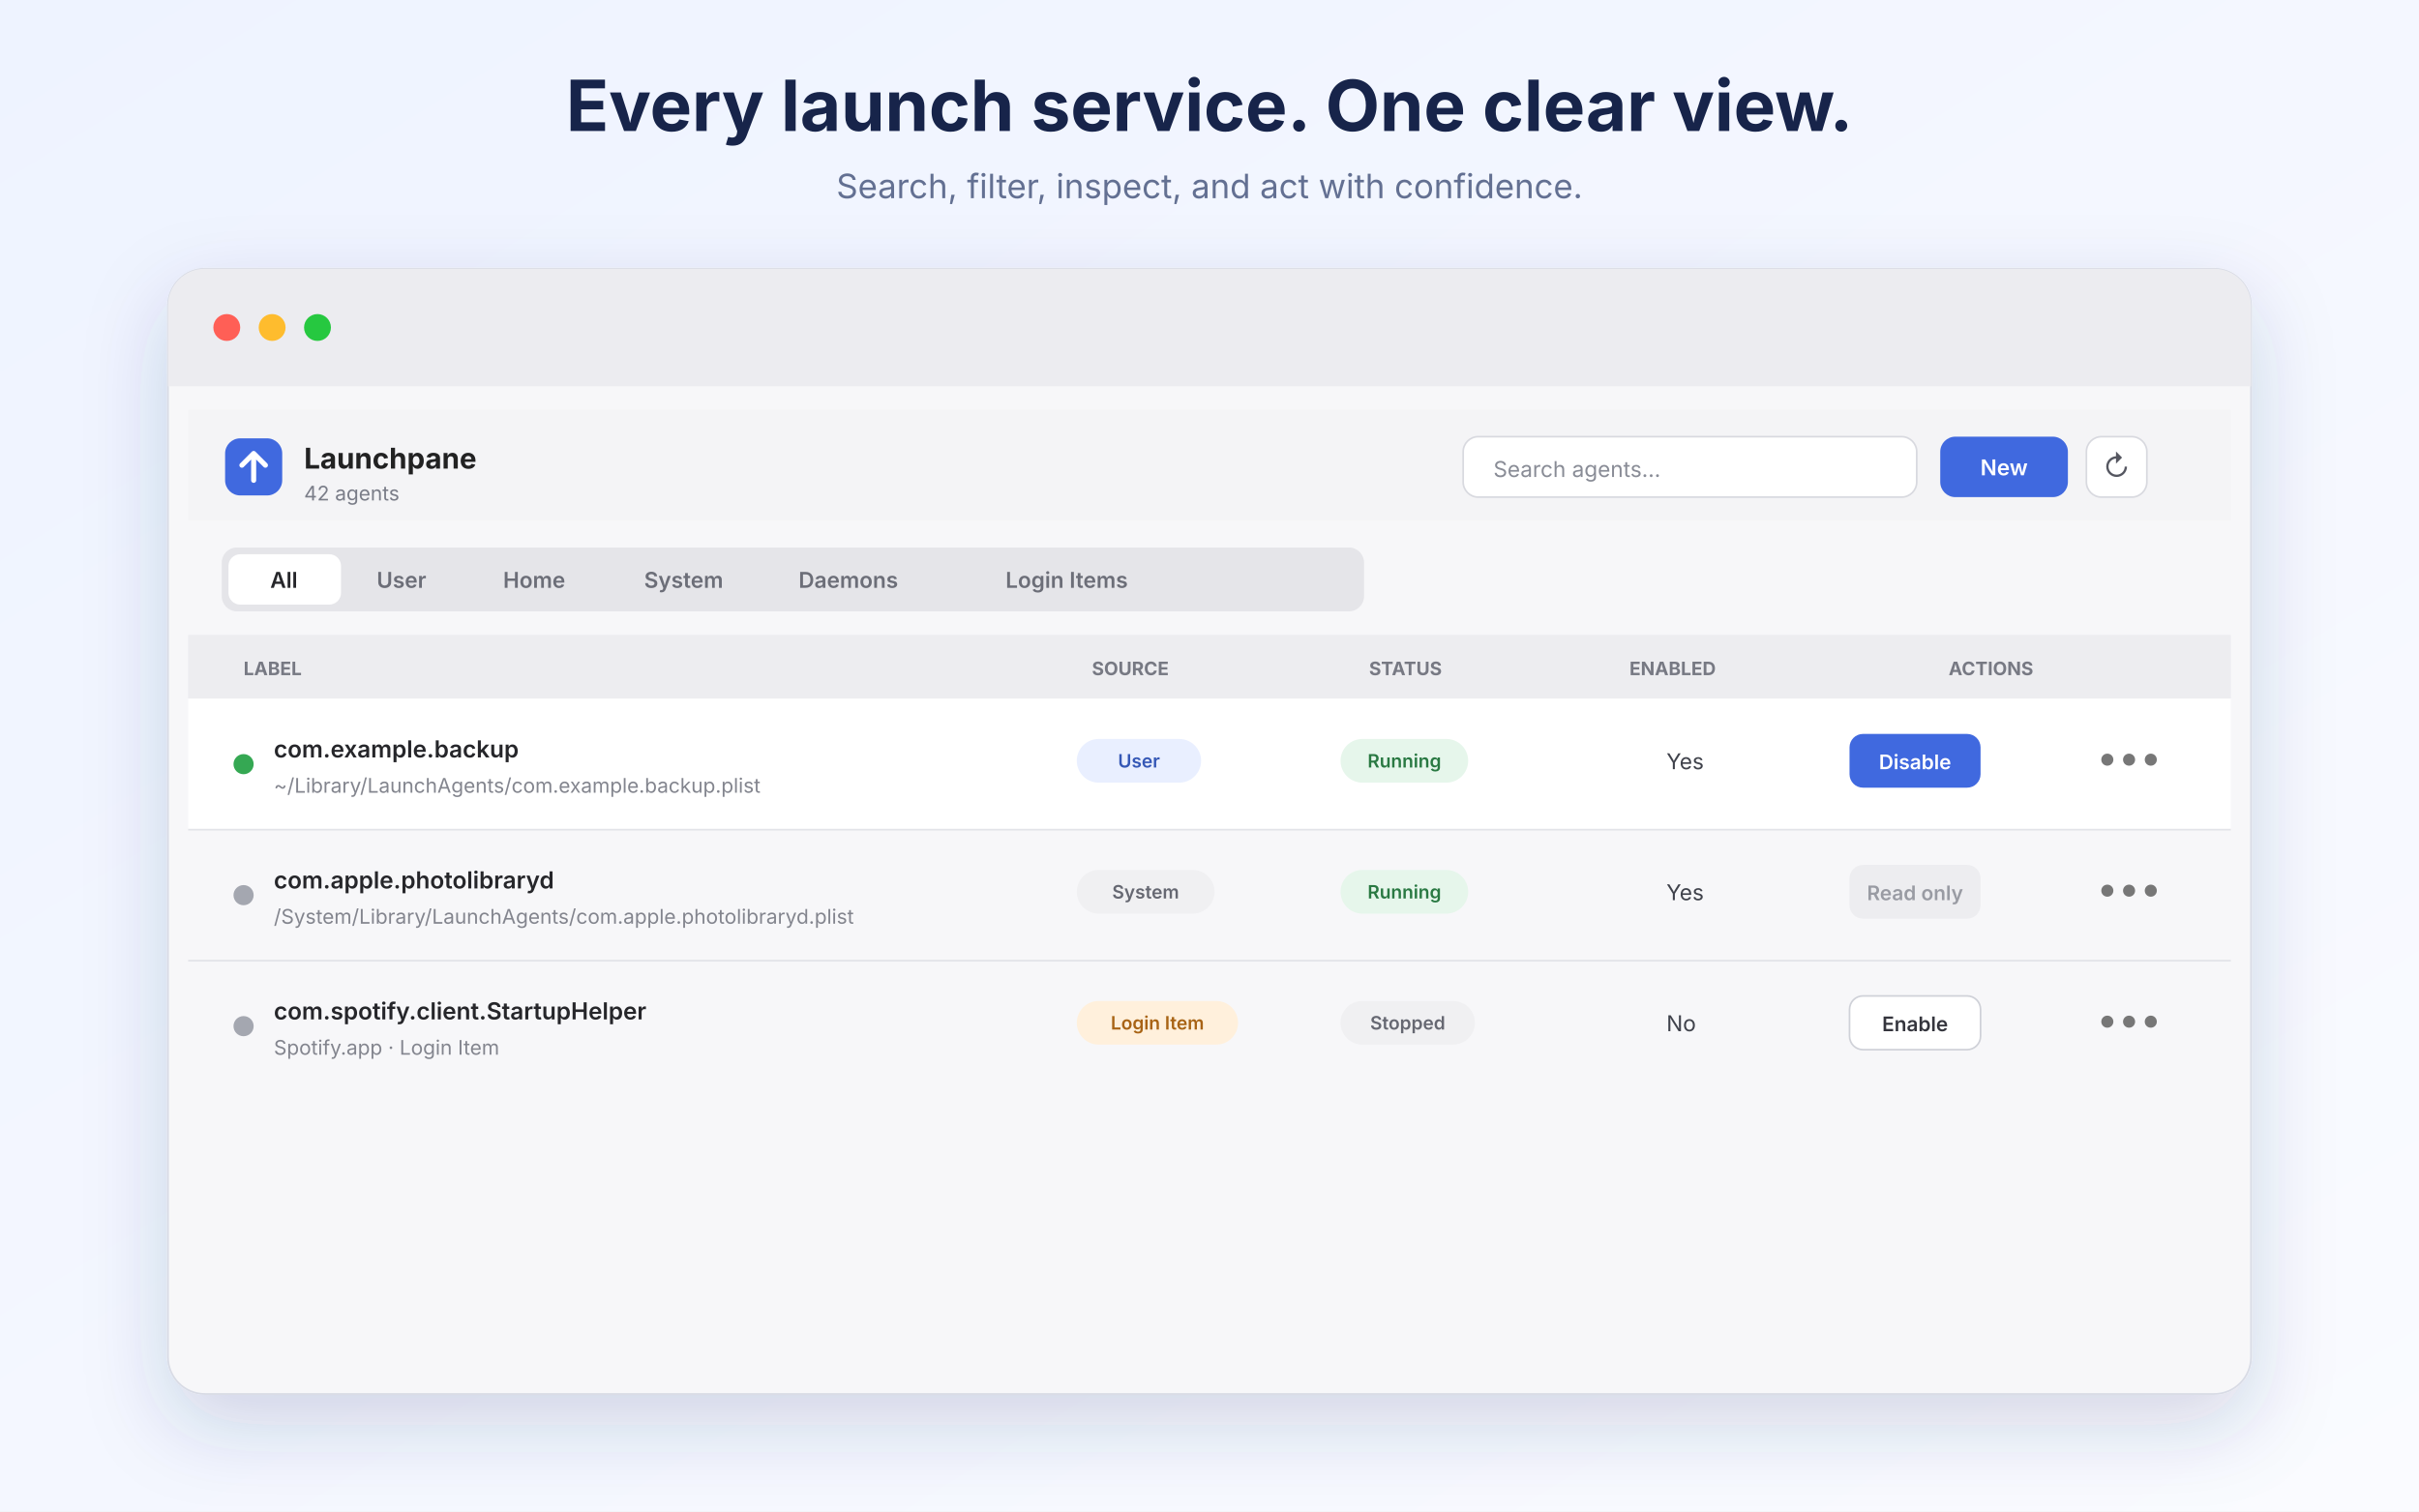
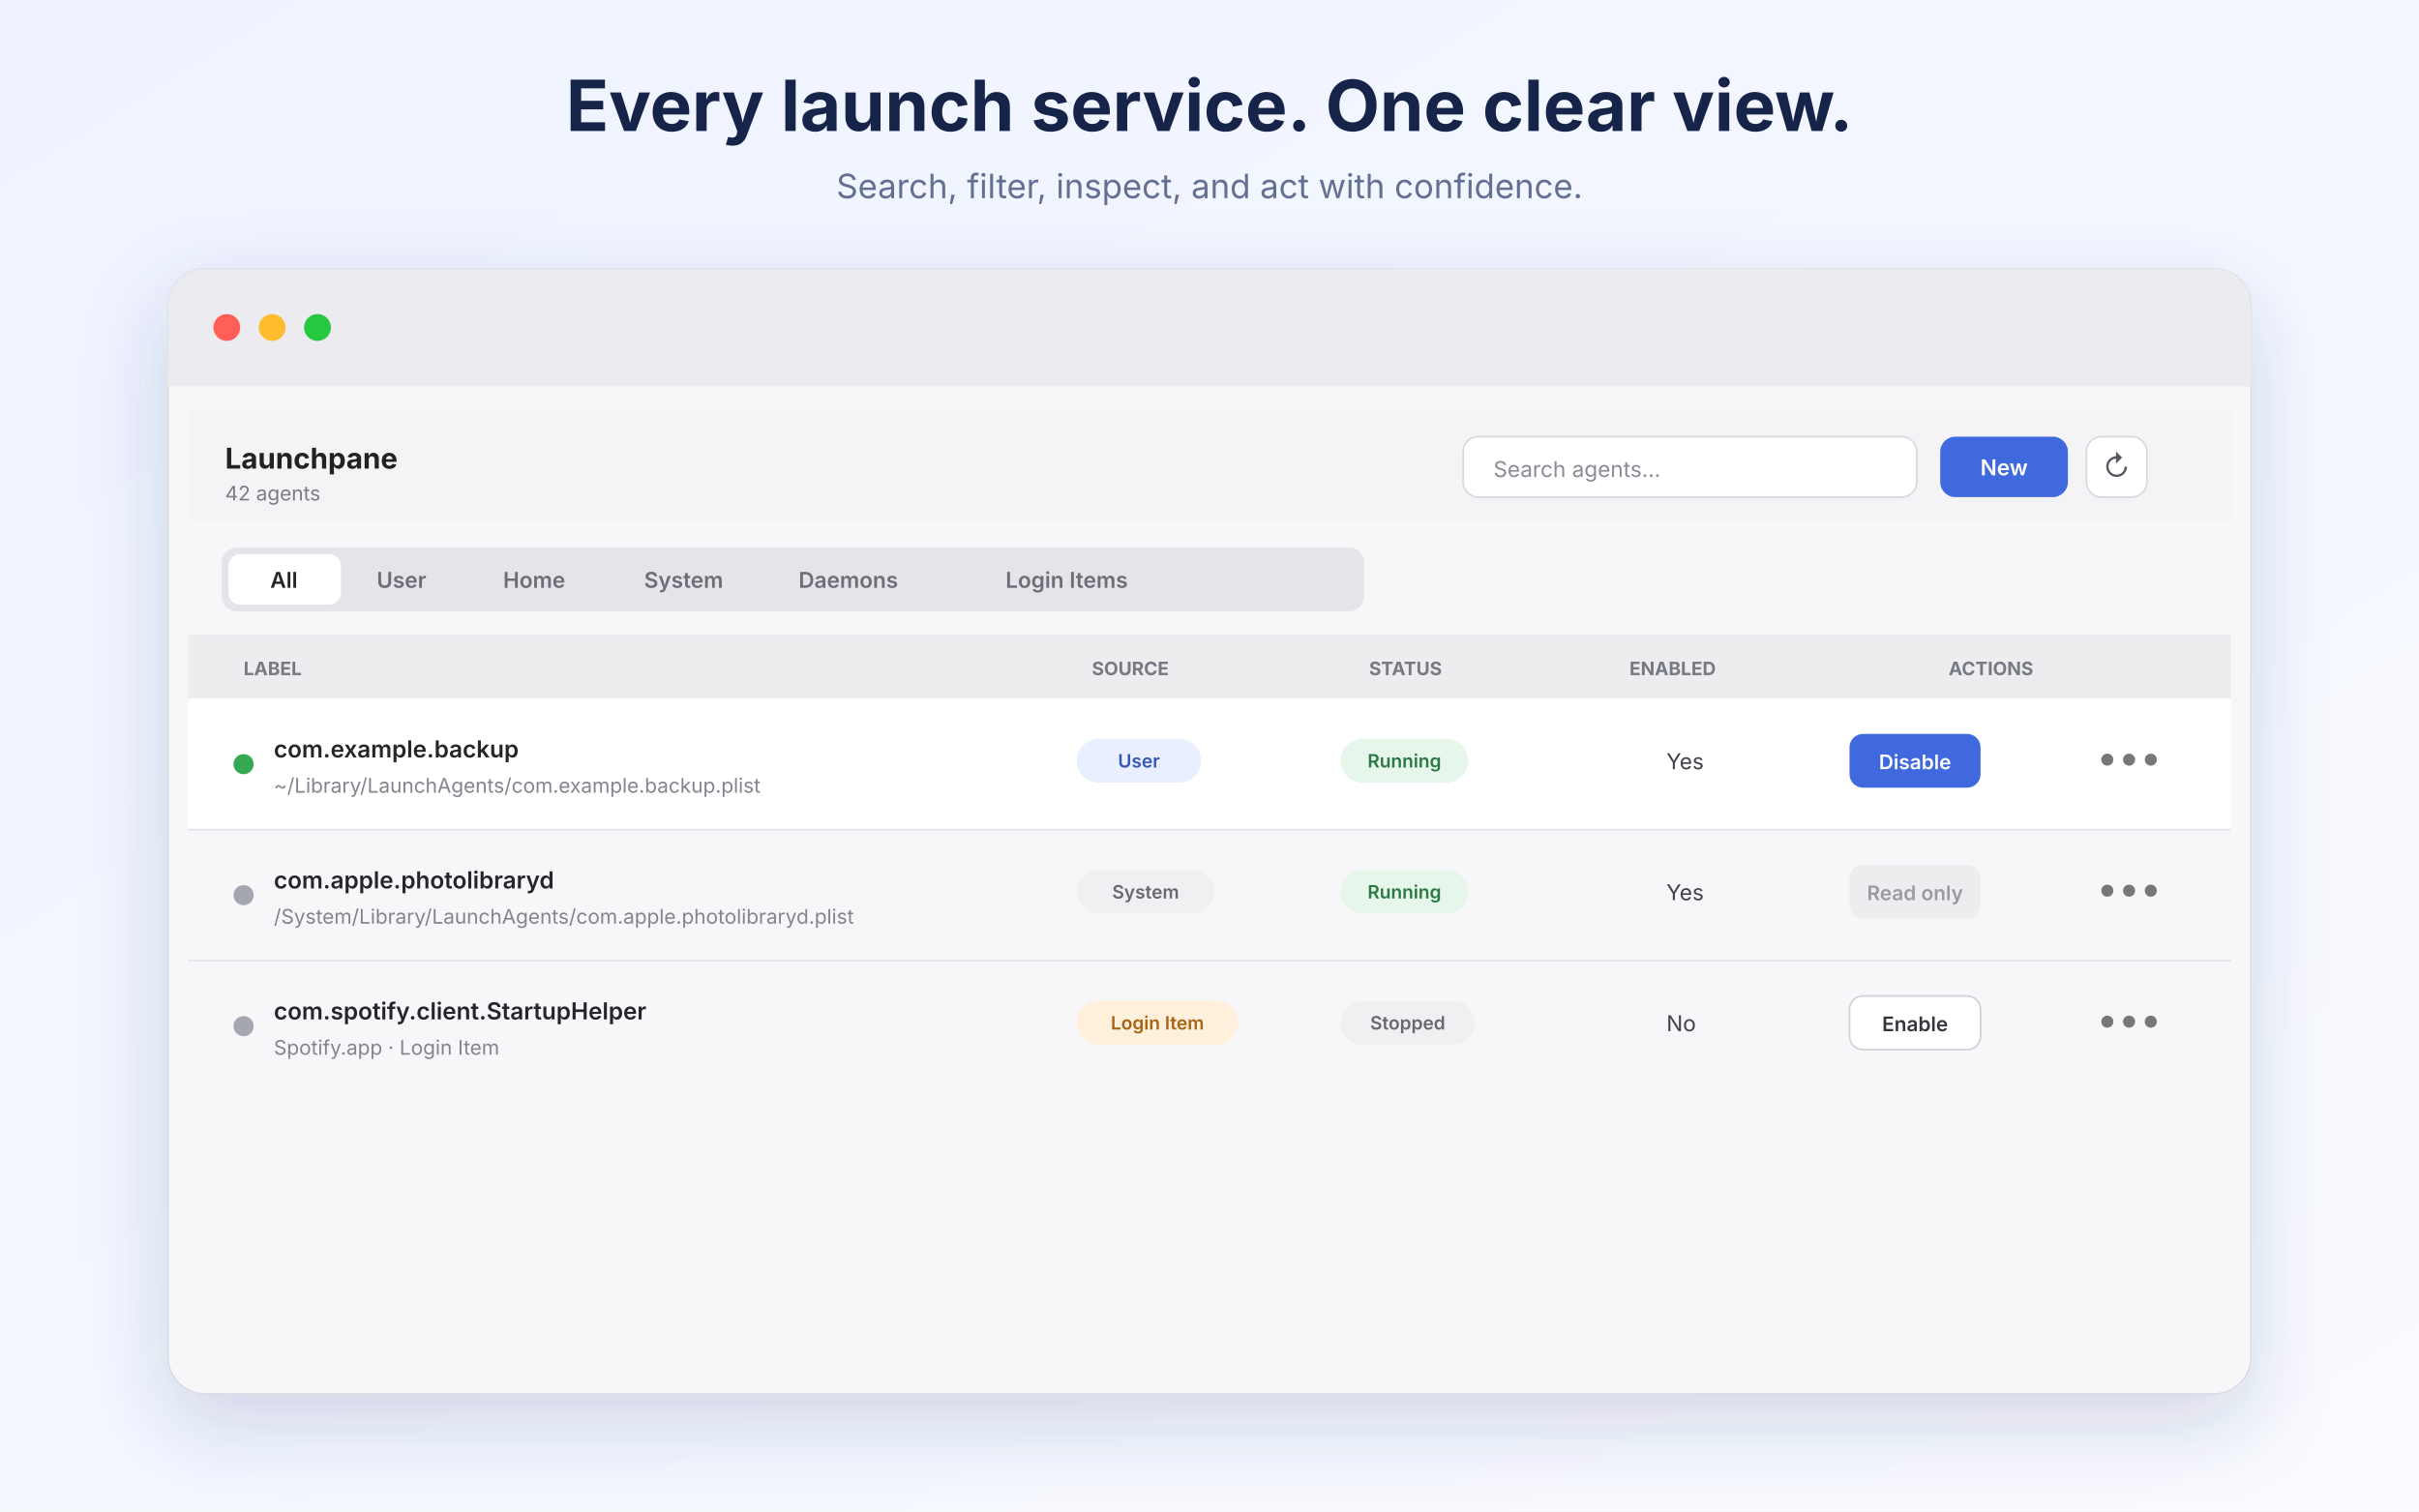
<svg xmlns="http://www.w3.org/2000/svg" width="100%" height="100%" viewBox="0 0 1440 900">
  <defs>
    <linearGradient id="bg" x1="0" y1="0" x2="1" y2="1">
      <stop stop-color="#eef3ff" />
      <stop offset="1" stop-color="#fafbff" />
    </linearGradient>
    <filter id="shadow">
      <feDropShadow dx="0" dy="18" stdDeviation="24" flood-color="#263c75" flood-opacity=".18" />
    </filter>
  </defs>
  <rect width="1440" height="900" fill="url(#bg)" />
  <text x="720" y="78" text-anchor="middle" font-family="-apple-system,BlinkMacSystemFont,sans-serif" font-size="42" font-weight="700" fill="#17244a">Every launch service. One clear view.</text>
  <text x="720" y="118" text-anchor="middle" font-family="-apple-system,BlinkMacSystemFont,sans-serif" font-size="20" fill="#637092">Search, filter, inspect, and act with confidence.</text>
  <g filter="url(#shadow)">
    <rect x="100" y="160" width="1240" height="670" rx="22" fill="#f7f7f9" stroke="#d8dbe5" />
    <path d="M122 160h1196a22 22 0 0 1 22 22v48H100v-48a22 22 0 0 1 22-22z" fill="#ececf0" />
    <circle cx="135" cy="195" r="8" fill="#ff5f57" />
    <circle cx="162" cy="195" r="8" fill="#febc2e" />
    <circle cx="189" cy="195" r="8" fill="#28c840" />
    <rect x="112" y="244" width="1216" height="66" fill="#f4f4f6" />
-     <rect x="134" y="261" width="34" height="34" rx="9" fill="#4169df" />
-     <path d="M151 286v-16m-7 7 7-7 7 7" fill="none" stroke="white" stroke-width="3" stroke-linecap="round" stroke-linejoin="round" />
-     <text x="181" y="279" font-family="-apple-system,BlinkMacSystemFont,sans-serif" font-size="17" font-weight="650" fill="#202124">Launchpane</text>
-     <text x="181" y="298" font-family="-apple-system,BlinkMacSystemFont,sans-serif" font-size="12" fill="#7a7d88">42 agents</text>
+     <text x="134" y="279" font-family="-apple-system,BlinkMacSystemFont,sans-serif" font-size="17" font-weight="650" fill="#202124">Launchpane</text>
+     <text x="134" y="298" font-family="-apple-system,BlinkMacSystemFont,sans-serif" font-size="12" fill="#7a7d88">42 agents</text>
    <rect x="871" y="260" width="270" height="36" rx="9" fill="white" stroke="#d8d9df" />
    <text x="889" y="284" font-family="-apple-system,BlinkMacSystemFont,sans-serif" font-size="13" fill="#898c96">Search agents…</text>
    <rect x="1155" y="260" width="76" height="36" rx="9" fill="#4169df" />
    <text x="1193" y="283" text-anchor="middle" font-family="-apple-system,sans-serif" font-size="13" font-weight="600" fill="white">New</text>
    <rect x="1242" y="260" width="36" height="36" rx="9" fill="white" stroke="#d8d9df" />
    <text x="1260" y="284" text-anchor="middle" font-family="-apple-system,sans-serif" font-size="17" fill="#545761">↻</text>
    <g font-family="-apple-system,BlinkMacSystemFont,sans-serif" font-size="13" font-weight="600">
      <rect x="132" y="326" width="680" height="38" rx="9" fill="#e5e5e9" />
      <rect x="136" y="330" width="67" height="30" rx="7" fill="white" />
      <text x="169" y="350" text-anchor="middle" fill="#26272b">All</text>
      <text x="239" y="350" text-anchor="middle" fill="#6c6e78">User</text>
      <text x="318" y="350" text-anchor="middle" fill="#6c6e78">Home</text>
      <text x="407" y="350" text-anchor="middle" fill="#6c6e78">System</text>
      <text x="505" y="350" text-anchor="middle" fill="#6c6e78">Daemons</text>
      <text x="635" y="350" text-anchor="middle" fill="#6c6e78">Login Items</text>
    </g>
    <rect x="112" y="378" width="1216" height="38" fill="#ededf0" />
    <g font-family="-apple-system,sans-serif" font-size="11" font-weight="650" fill="#777983">
      <text x="145" y="402">LABEL</text>
      <text x="650" y="402">SOURCE</text>
      <text x="815" y="402">STATUS</text>
      <text x="970" y="402">ENABLED</text>
      <text x="1160" y="402">ACTIONS</text>
    </g>
    <g font-family="-apple-system,BlinkMacSystemFont,sans-serif">
      <rect x="112" y="416" width="1216" height="78" fill="white" />
      <circle cx="145" cy="455" r="6" fill="#34a853" />
      <text x="163" y="451" font-size="14" font-weight="600" fill="#25262a">com.example.backup</text>
      <text x="163" y="472" font-size="12" fill="#83858e">~/Library/LaunchAgents/com.example.backup.plist</text>
      <rect x="641" y="440" width="74" height="26" rx="13" fill="#e9efff" />
      <text x="678" y="457" text-anchor="middle" font-size="11" font-weight="600" fill="#3658b6">User</text>
      <rect x="798" y="440" width="76" height="26" rx="13" fill="#e6f6eb" />
      <text x="836" y="457" text-anchor="middle" font-size="11" font-weight="600" fill="#297943">Running</text>
      <text x="992" y="458" font-size="13" fill="#3f424b">Yes</text>
      <rect x="1101" y="437" width="78" height="32" rx="8" fill="#4169df" />
      <text x="1140" y="458" text-anchor="middle" font-size="12" font-weight="600" fill="white">Disable</text>
      <text x="1248" y="459" font-size="23" fill="#777">•••</text>
      <line x1="112" y1="494" x2="1328" y2="494" stroke="#e2e3e8" />
      <circle cx="145" cy="533" r="6" fill="#a4a7b0" />
      <text x="163" y="529" font-size="14" font-weight="600" fill="#25262a">com.apple.photolibraryd</text>
      <text x="163" y="550" font-size="12" fill="#83858e">/System/Library/LaunchAgents/com.apple.photolibraryd.plist</text>
      <rect x="641" y="518" width="82" height="26" rx="13" fill="#f0f0f2" />
      <text x="682" y="535" text-anchor="middle" font-size="11" font-weight="600" fill="#666872">System</text>
      <rect x="798" y="518" width="76" height="26" rx="13" fill="#e6f6eb" />
      <text x="836" y="535" text-anchor="middle" font-size="11" font-weight="600" fill="#297943">Running</text>
      <text x="992" y="536" font-size="13" fill="#3f424b">Yes</text>
      <rect x="1101" y="515" width="78" height="32" rx="8" fill="#ededf0" />
      <text x="1140" y="536" text-anchor="middle" font-size="12" font-weight="600" fill="#999ba3">Read only</text>
      <text x="1248" y="537" font-size="23" fill="#777">•••</text>
      <line x1="112" y1="572" x2="1328" y2="572" stroke="#e2e3e8" />
      <circle cx="145" cy="611" r="6" fill="#a4a7b0" />
      <text x="163" y="607" font-size="14" font-weight="600" fill="#25262a">com.spotify.client.StartupHelper</text>
      <text x="163" y="628" font-size="12" fill="#83858e">Spotify.app · Login Item</text>
      <rect x="641" y="596" width="96" height="26" rx="13" fill="#fff0dc" />
      <text x="689" y="613" text-anchor="middle" font-size="11" font-weight="600" fill="#a86413">Login Item</text>
      <rect x="798" y="596" width="80" height="26" rx="13" fill="#f0f0f2" />
      <text x="838" y="613" text-anchor="middle" font-size="11" font-weight="600" fill="#666872">Stopped</text>
      <text x="992" y="614" font-size="13" fill="#3f424b">No</text>
      <rect x="1101" y="593" width="78" height="32" rx="8" fill="white" stroke="#cfd1d8" />
      <text x="1140" y="614" text-anchor="middle" font-size="12" font-weight="600" fill="#34363e">Enable</text>
      <text x="1248" y="615" font-size="23" fill="#777">•••</text>
    </g>
  </g>
</svg>
